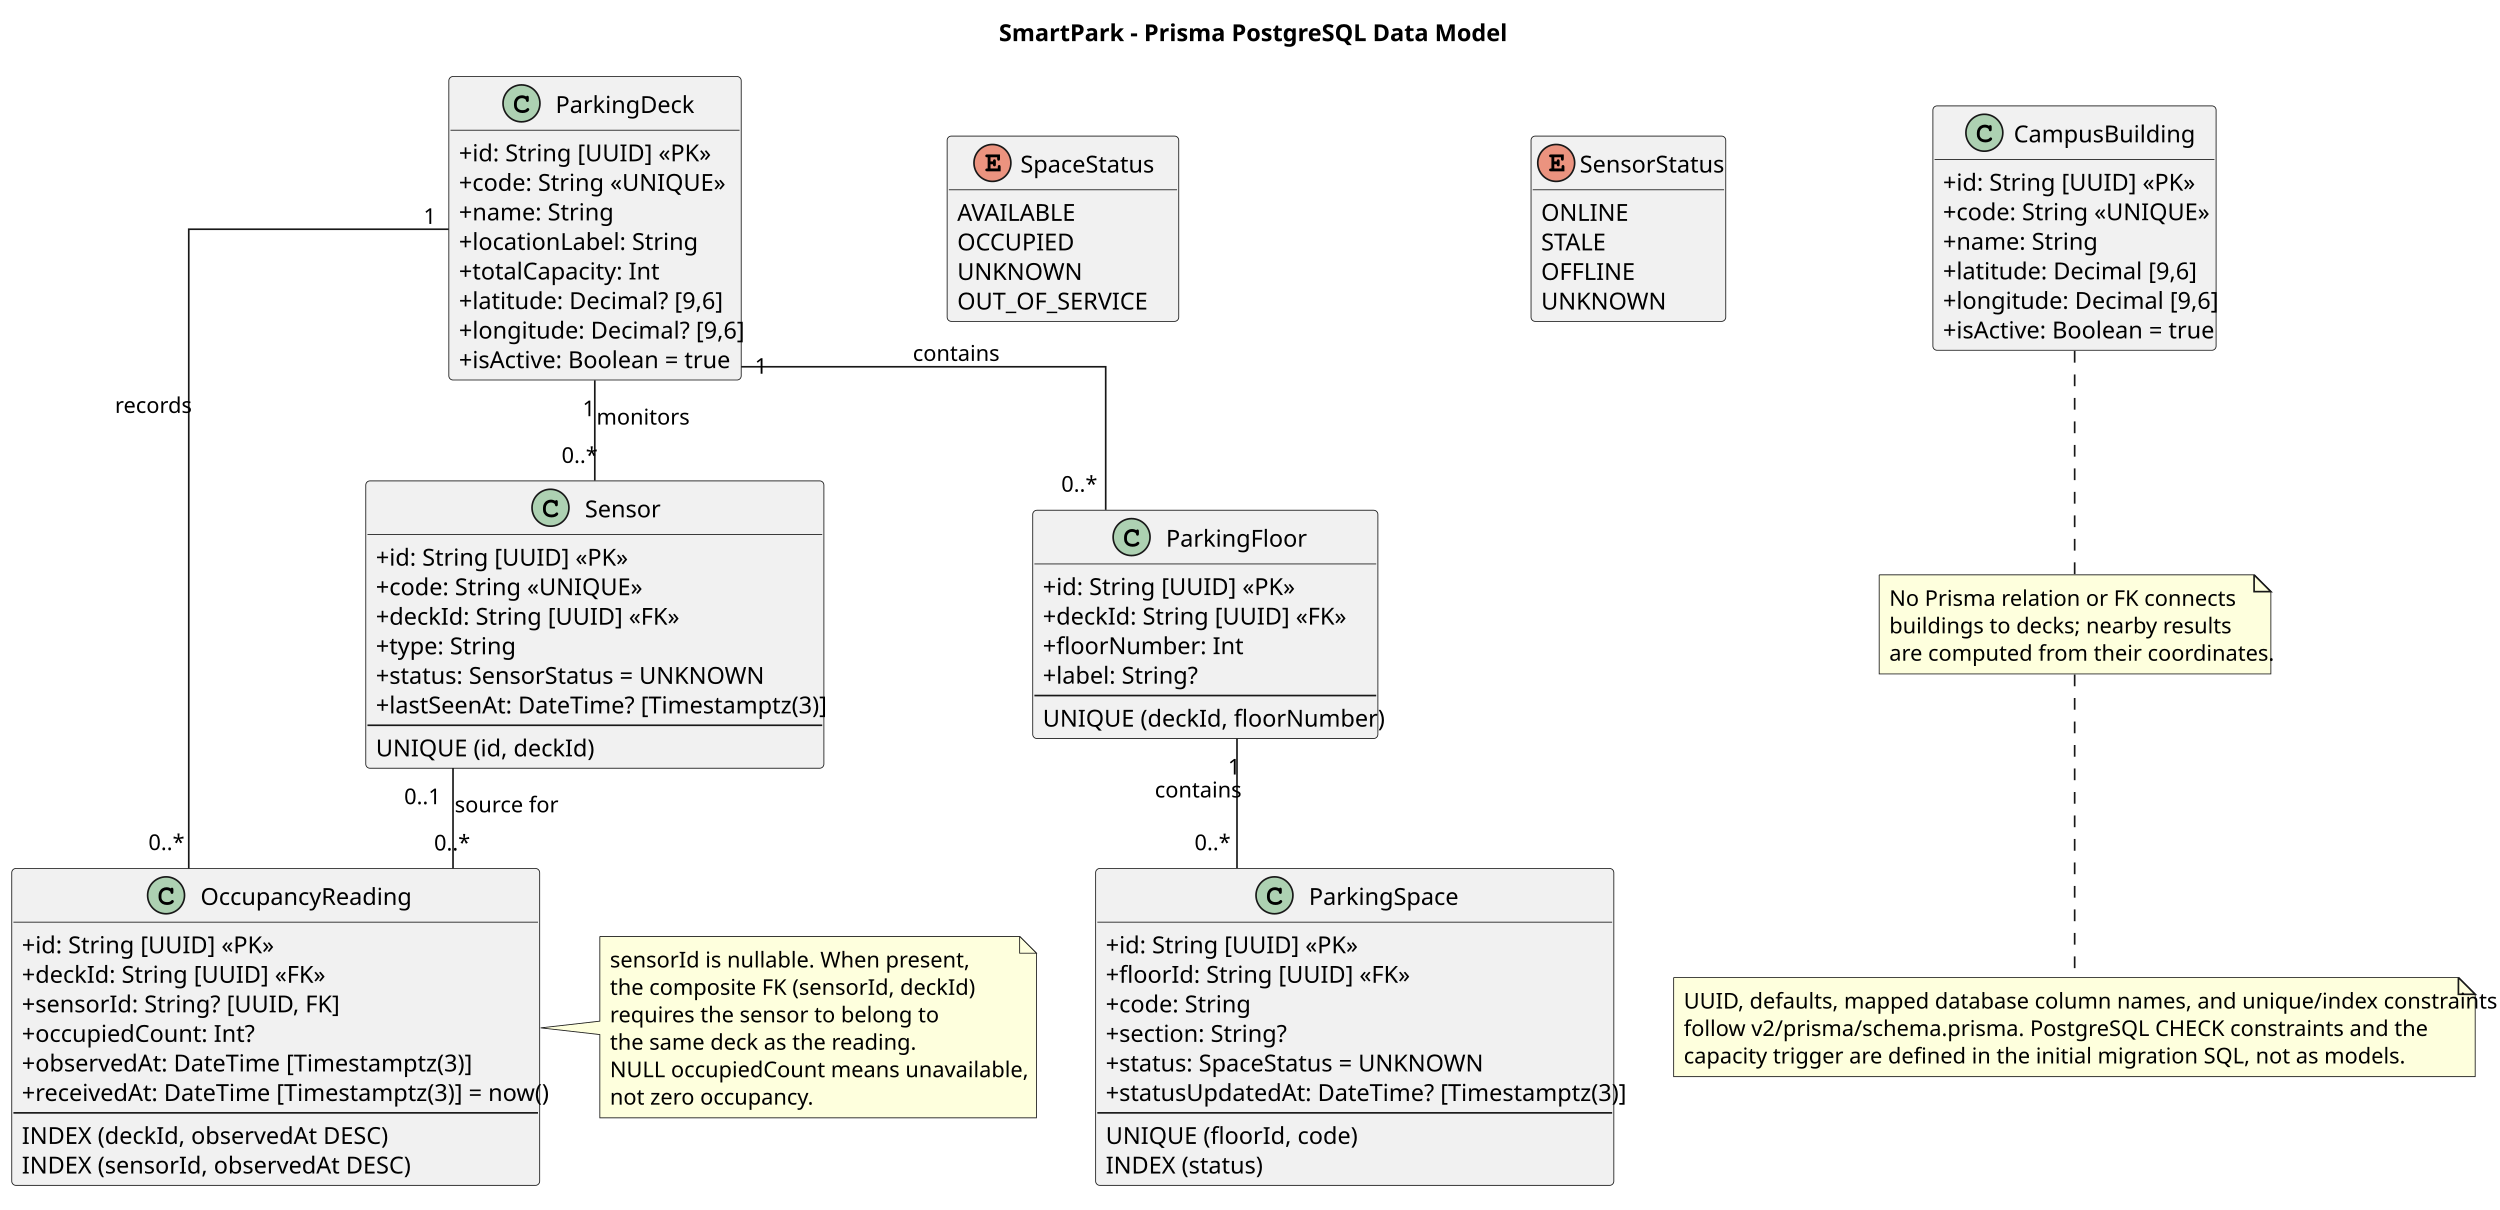
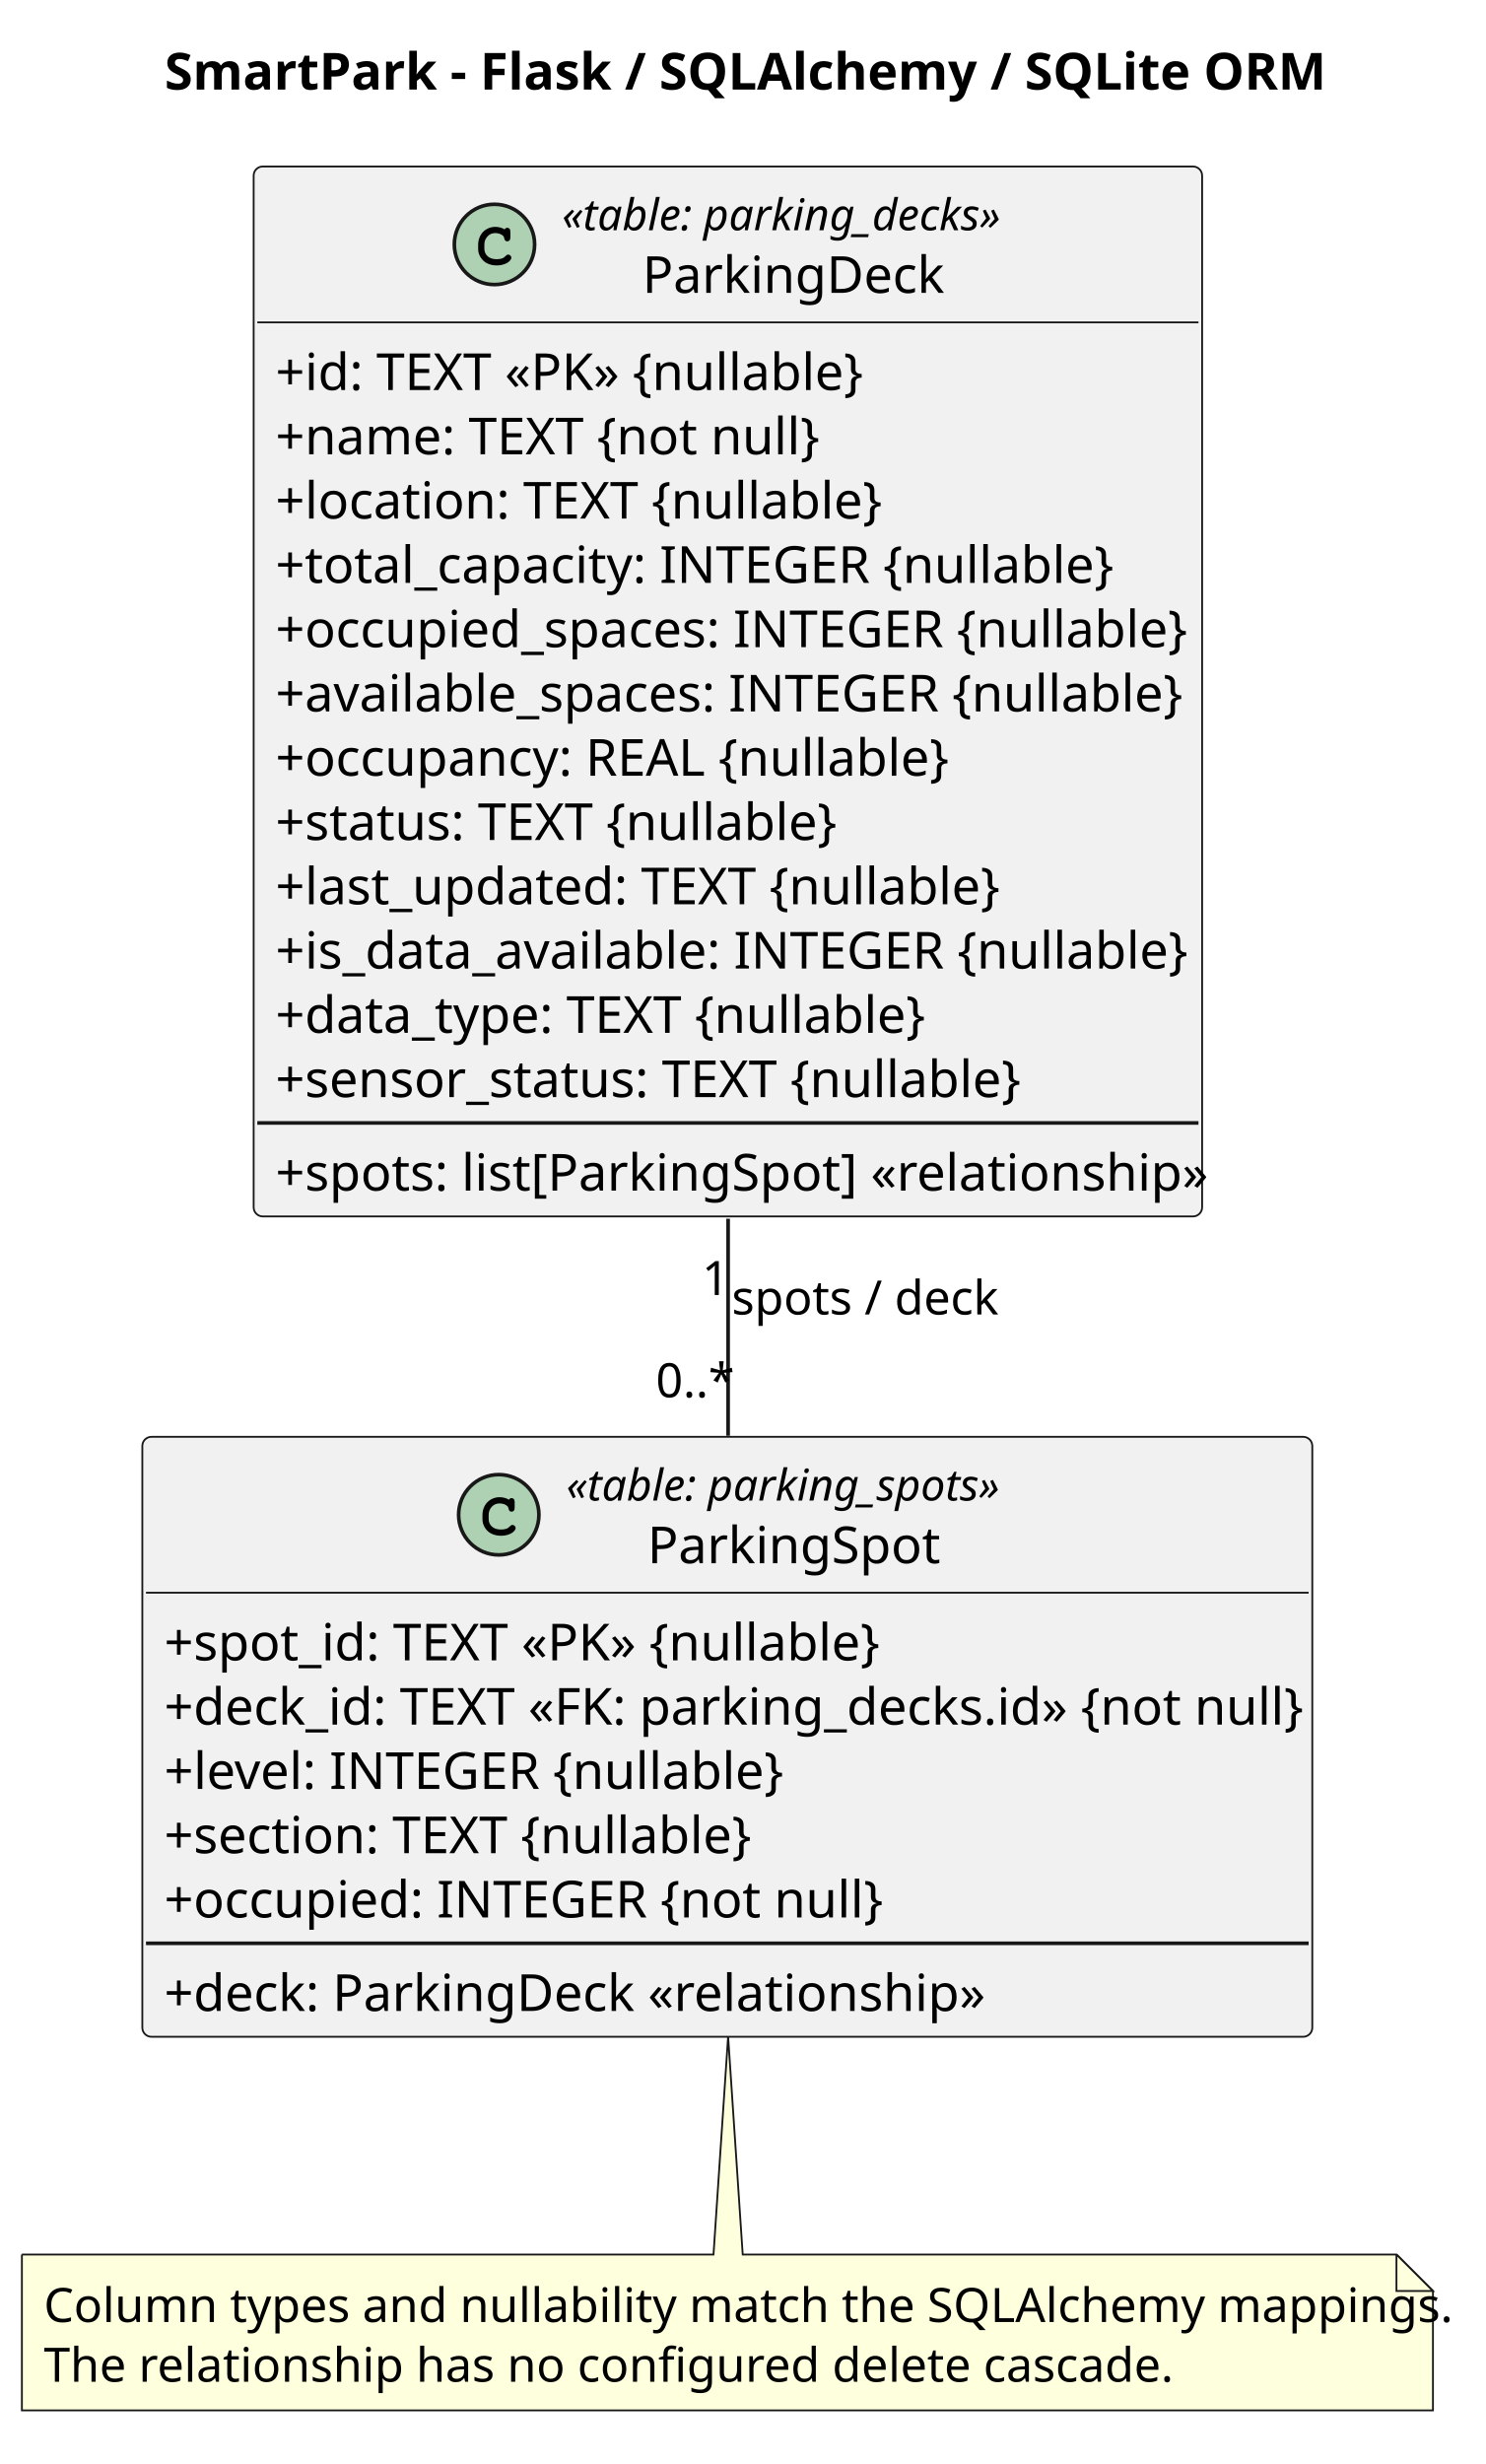
- <svg xmlns="http://www.w3.org/2000/svg" version="1.1" data-diagram-type="CLASS" style="width:1490px;height:721px;background:#FFFFFF;" width="1490px" height="721px" viewBox="0 0 1490 721" zoomAndPan="magnify" preserveAspectRatio="none" contentStyleType="text/css">
+ <svg xmlns="http://www.w3.org/2000/svg" version="1.1" data-diagram-type="CLASS" style="width:407px;height:675px;background:#FFFFFF;" width="407px" height="675px" viewBox="0 0 407 675" zoomAndPan="magnify" preserveAspectRatio="none" contentStyleType="text/css">
  <defs />
  <g font-family="sans-serif" lengthAdjust="spacing">
    <g class="title" data-source-line="1">
-       <text x="595.338" y="24.533" fill="#000" font-size="14" textLength="292.537" font-weight="700">SmartPark - Prisma PostgreSQL Data Model</text>
+       <text x="45.099" y="24.533" fill="#000" font-size="14" textLength="310.427" font-weight="700">SmartPark - Flask / SQLAlchemy / SQLite ORM</text>
    </g>
-     <g class="entity" data-qualified-name="SpaceStatus" id="ent0001" data-source-line="6">
-       <rect x="564.5" y="81.109" width="138.027" height="110.438" fill="#F1F1F1" style="stroke:#181818;stroke-width:0.5;" rx="2.5" ry="2.5" />
-       <ellipse cx="591.489" cy="97.109" rx="11" ry="11" fill="#EB937F" style="stroke:#181818;stroke-width:1;" />
-       <path d="M590.348,97.906 L590.348,100.406 L594.676,100.406 L594.676,99.484 Q594.676,98.875 594.911,98.609 Q595.161,98.344 595.536,98.344 Q595.911,98.344 596.145,98.609 Q596.379,98.875 596.379,99.484 L596.379,102.109 L588.379,102.109 Q587.754,102.109 587.489,101.875 Q587.239,101.641 587.239,101.25 Q587.239,100.875 587.504,100.641 Q587.77,100.406 588.379,100.406 L588.645,100.406 L588.645,93.75 L588.379,93.75 Q587.754,93.75 587.489,93.516 Q587.239,93.281 587.239,92.891 Q587.239,92.516 587.489,92.281 Q587.754,92.047 588.379,92.047 L596.004,92.047 L596.004,94.641 Q596.004,95.25 595.77,95.516 Q595.551,95.766 595.161,95.766 Q594.786,95.766 594.551,95.516 Q594.317,95.25 594.317,94.641 L594.317,93.75 L590.348,93.75 L590.348,96.203 L591.832,96.203 Q591.832,95.547 591.957,95.359 Q592.223,94.953 592.692,94.953 Q593.067,94.953 593.301,95.219 Q593.536,95.469 593.536,96.078 L593.536,98.047 Q593.536,98.594 593.411,98.781 Q593.145,99.172 592.692,99.172 Q592.223,99.172 591.957,98.766 Q591.832,98.578 591.832,97.906 L590.348,97.906 Z " fill="#000" />
-       <text x="608.153" y="102.838" fill="#000" font-size="14" textLength="79.386">SpaceStatus</text>
-       <line x1="565.5" y1="113.109" x2="701.527" y2="113.109" style="stroke:#181818;stroke-width:0.5;" />
-       <text x="570.5" y="131.643" fill="#000" font-size="14" textLength="75.489">AVAILABLE</text>
-       <text x="570.5" y="149.252" fill="#000" font-size="14" textLength="73.896">OCCUPIED</text>
-       <text x="570.5" y="166.861" fill="#000" font-size="14" textLength="73.883">UNKNOWN</text>
-       <text x="570.5" y="184.471" fill="#000" font-size="14" textLength="126.027">OUT_OF_SERVICE</text>
+     <g class="entity" data-qualified-name="ParkingDeck" id="ent0001" data-source-line="6">
+       <rect x="69.5" y="45.609" width="259.878" height="287.625" fill="#F1F1F1" style="stroke:#181818;stroke-width:0.5;" rx="2.5" ry="2.5" />
+       <ellipse cx="135.481" cy="66.961" rx="11" ry="11" fill="#ADD1B2" style="stroke:#181818;stroke-width:1;" />
+       <path d="M138.247,62.836 Q138.403,62.617 138.59,62.508 Q138.778,62.398 138.997,62.398 Q139.372,62.398 139.606,62.664 Q139.84,62.914 139.84,63.523 L139.84,64.977 Q139.84,65.586 139.606,65.852 Q139.372,66.117 138.997,66.117 Q138.653,66.117 138.45,65.914 Q138.247,65.727 138.137,65.211 Q138.09,64.852 137.903,64.664 Q137.575,64.289 136.965,64.07 Q136.356,63.852 135.731,63.852 Q134.965,63.852 134.325,64.18 Q133.7,64.508 133.2,65.258 Q132.715,66.008 132.715,67.039 L132.715,68.133 Q132.715,69.367 133.606,70.195 Q134.497,71.008 136.09,71.008 Q137.028,71.008 137.684,70.758 Q138.075,70.602 138.497,70.164 Q138.762,69.898 138.903,69.82 Q139.059,69.742 139.262,69.742 Q139.59,69.742 139.84,70.008 Q140.106,70.258 140.106,70.602 Q140.106,70.945 139.762,71.352 Q139.262,71.93 138.465,72.258 Q137.387,72.711 136.09,72.711 Q134.575,72.711 133.372,72.086 Q132.387,71.586 131.7,70.523 Q131.012,69.445 131.012,68.164 L131.012,67.008 Q131.012,65.68 131.622,64.539 Q132.247,63.383 133.34,62.773 Q134.434,62.148 135.668,62.148 Q136.403,62.148 137.043,62.32 Q137.7,62.477 138.247,62.836 Z " fill="#000" />
+       <text x="153.981" y="63.066" fill="#000" font-size="12" textLength="123.416" font-style="italic">«table: parking_decks»</text>
+       <text x="176.006" y="80.236" fill="#000" font-size="14" textLength="79.365">ParkingDeck</text>
+       <line x1="70.5" y1="88.313" x2="328.378" y2="88.313" style="stroke:#181818;stroke-width:0.5;" />
+       <text x="75.5" y="106.846" fill="#000" font-size="14" textLength="162.271">+id: TEXT «PK» {nullable}</text>
+       <text x="75.5" y="124.455" fill="#000" font-size="14" textLength="145.141">+name: TEXT {not null}</text>
+       <text x="75.5" y="142.064" fill="#000" font-size="14" textLength="161.492">+location: TEXT {nullable}</text>
+       <text x="75.5" y="159.674" fill="#000" font-size="14" textLength="225.292">+total_capacity: INTEGER {nullable}</text>
+       <text x="75.5" y="177.283" fill="#000" font-size="14" textLength="247.871">+occupied_spaces: INTEGER {nullable}</text>
+       <text x="75.5" y="194.893" fill="#000" font-size="14" textLength="247.092">+available_spaces: INTEGER {nullable}</text>
+       <text x="75.5" y="212.502" fill="#000" font-size="14" textLength="180.961">+occupancy: REAL {nullable}</text>
+       <text x="75.5" y="230.111" fill="#000" font-size="14" textLength="150.589">+status: TEXT {nullable}</text>
+       <text x="75.5" y="247.721" fill="#000" font-size="14" textLength="193.416">+last_updated: TEXT {nullable}</text>
+       <text x="75.5" y="265.33" fill="#000" font-size="14" textLength="247.878">+is_data_available: INTEGER {nullable}</text>
+       <text x="75.5" y="282.939" fill="#000" font-size="14" textLength="174.733">+data_type: TEXT {nullable}</text>
+       <text x="75.5" y="300.549" fill="#000" font-size="14" textLength="200.396">+sensor_status: TEXT {nullable}</text>
+       <line x1="70.5" y1="307.625" x2="328.378" y2="307.625" style="stroke:#181818;stroke-width:1;" />
+       <text x="75.5" y="326.158" fill="#000" font-size="14" textLength="241.637">+spots: list[ParkingSpot] «relationship»</text>
    </g>
-     <g class="entity" data-qualified-name="SensorStatus" id="ent0002" data-source-line="13">
-       <rect x="912.5" y="81.109" width="116.048" height="110.438" fill="#F1F1F1" style="stroke:#181818;stroke-width:0.5;" rx="2.5" ry="2.5" />
-       <ellipse cx="927.5" cy="97.109" rx="11" ry="11" fill="#EB937F" style="stroke:#181818;stroke-width:1;" />
-       <path d="M926.359,97.906 L926.359,100.406 L930.688,100.406 L930.688,99.484 Q930.688,98.875 930.922,98.609 Q931.172,98.344 931.547,98.344 Q931.922,98.344 932.156,98.609 Q932.391,98.875 932.391,99.484 L932.391,102.109 L924.391,102.109 Q923.766,102.109 923.5,101.875 Q923.25,101.641 923.25,101.25 Q923.25,100.875 923.516,100.641 Q923.781,100.406 924.391,100.406 L924.656,100.406 L924.656,93.75 L924.391,93.75 Q923.766,93.75 923.5,93.516 Q923.25,93.281 923.25,92.891 Q923.25,92.516 923.5,92.281 Q923.766,92.047 924.391,92.047 L932.016,92.047 L932.016,94.641 Q932.016,95.25 931.781,95.516 Q931.563,95.766 931.172,95.766 Q930.797,95.766 930.563,95.516 Q930.328,95.25 930.328,94.641 L930.328,93.75 L926.359,93.75 L926.359,96.203 L927.844,96.203 Q927.844,95.547 927.969,95.359 Q928.234,94.953 928.703,94.953 Q929.078,94.953 929.313,95.219 Q929.547,95.469 929.547,96.078 L929.547,98.047 Q929.547,98.594 929.422,98.781 Q929.156,99.172 928.703,99.172 Q928.234,99.172 927.969,98.766 Q927.844,98.578 927.844,97.906 L926.359,97.906 Z " fill="#000" />
-       <text x="941.5" y="102.838" fill="#000" font-size="14" textLength="84.048">SensorStatus</text>
-       <line x1="913.5" y1="113.109" x2="1027.548" y2="113.109" style="stroke:#181818;stroke-width:0.5;" />
-       <text x="918.5" y="131.643" fill="#000" font-size="14" textLength="52.124">ONLINE</text>
-       <text x="918.5" y="149.252" fill="#000" font-size="14" textLength="44.352">STALE</text>
-       <text x="918.5" y="166.861" fill="#000" font-size="14" textLength="59.117">OFFLINE</text>
-       <text x="918.5" y="184.471" fill="#000" font-size="14" textLength="73.883">UNKNOWN</text>
+     <g class="entity" data-qualified-name="ParkingSpot" id="ent0002" data-source-line="23">
+       <rect x="39" y="393.609" width="320.567" height="164.359" fill="#F1F1F1" style="stroke:#181818;stroke-width:0.5;" rx="2.5" ry="2.5" />
+       <ellipse cx="136.659" cy="414.961" rx="11" ry="11" fill="#ADD1B2" style="stroke:#181818;stroke-width:1;" />
+       <path d="M139.424,410.836 Q139.581,410.617 139.768,410.508 Q139.956,410.398 140.174,410.398 Q140.549,410.398 140.784,410.664 Q141.018,410.914 141.018,411.523 L141.018,412.977 Q141.018,413.586 140.784,413.852 Q140.549,414.117 140.174,414.117 Q139.831,414.117 139.627,413.914 Q139.424,413.727 139.315,413.211 Q139.268,412.852 139.081,412.664 Q138.752,412.289 138.143,412.07 Q137.534,411.852 136.909,411.852 Q136.143,411.852 135.502,412.18 Q134.877,412.508 134.377,413.258 Q133.893,414.008 133.893,415.039 L133.893,416.133 Q133.893,417.367 134.784,418.195 Q135.674,419.008 137.268,419.008 Q138.206,419.008 138.862,418.758 Q139.252,418.602 139.674,418.164 Q139.94,417.898 140.081,417.82 Q140.237,417.742 140.44,417.742 Q140.768,417.742 141.018,418.008 Q141.284,418.258 141.284,418.602 Q141.284,418.945 140.94,419.352 Q140.44,419.93 139.643,420.258 Q138.565,420.711 137.268,420.711 Q135.752,420.711 134.549,420.086 Q133.565,419.586 132.877,418.523 Q132.19,417.445 132.19,416.164 L132.19,415.008 Q132.19,413.68 132.799,412.539 Q133.424,411.383 134.518,410.773 Q135.612,410.148 136.846,410.148 Q137.581,410.148 138.221,410.32 Q138.877,410.477 139.424,410.836 Z " fill="#000" />
+       <text x="155.159" y="411.066" fill="#000" font-size="12" textLength="120.75" font-style="italic">«table: parking_spots»</text>
+       <text x="177.399" y="428.236" fill="#000" font-size="14" textLength="76.269">ParkingSpot</text>
+       <line x1="40" y1="436.313" x2="358.567" y2="436.313" style="stroke:#181818;stroke-width:0.5;" />
+       <text x="45" y="454.846" fill="#000" font-size="14" textLength="196.52">+spot_id: TEXT «PK» {nullable}</text>
+       <text x="45" y="472.455" fill="#000" font-size="14" textLength="308.567">+deck_id: TEXT «FK: parking_decks.id» {not null}</text>
+       <text x="45" y="490.064" fill="#000" font-size="14" textLength="168.479">+level: INTEGER {nullable}</text>
+       <text x="45" y="507.674" fill="#000" font-size="14" textLength="157.596">+section: TEXT {nullable}</text>
+       <text x="45" y="525.283" fill="#000" font-size="14" textLength="192.609">+occupied: INTEGER {not null}</text>
+       <line x1="40" y1="532.359" x2="358.567" y2="532.359" style="stroke:#181818;stroke-width:1;" />
+       <text x="45" y="550.893" fill="#000" font-size="14" textLength="215.954">+deck: ParkingDeck «relationship»</text>
    </g>
-     <g class="entity" data-qualified-name="ParkingDeck" id="ent0003" data-source-line="20">
-       <rect x="267.5" y="45.609" width="174.265" height="180.875" fill="#F1F1F1" style="stroke:#181818;stroke-width:0.5;" rx="2.5" ry="2.5" />
-       <ellipse cx="310.805" cy="61.609" rx="11" ry="11" fill="#ADD1B2" style="stroke:#181818;stroke-width:1;" />
-       <path d="M313.57,57.484 Q313.727,57.266 313.914,57.156 Q314.102,57.047 314.32,57.047 Q314.695,57.047 314.93,57.313 Q315.164,57.563 315.164,58.172 L315.164,59.625 Q315.164,60.234 314.93,60.5 Q314.695,60.766 314.32,60.766 Q313.977,60.766 313.773,60.563 Q313.57,60.375 313.461,59.859 Q313.414,59.5 313.227,59.313 Q312.898,58.938 312.289,58.719 Q311.68,58.5 311.055,58.5 Q310.289,58.5 309.648,58.828 Q309.023,59.156 308.523,59.906 Q308.039,60.656 308.039,61.688 L308.039,62.781 Q308.039,64.016 308.93,64.844 Q309.82,65.656 311.414,65.656 Q312.352,65.656 313.008,65.406 Q313.398,65.25 313.82,64.813 Q314.086,64.547 314.227,64.469 Q314.383,64.391 314.586,64.391 Q314.914,64.391 315.164,64.656 Q315.43,64.906 315.43,65.25 Q315.43,65.594 315.086,66 Q314.586,66.578 313.789,66.906 Q312.711,67.359 311.414,67.359 Q309.898,67.359 308.695,66.734 Q307.711,66.234 307.023,65.172 Q306.336,64.094 306.336,62.813 L306.336,61.656 Q306.336,60.328 306.945,59.188 Q307.57,58.031 308.664,57.422 Q309.758,56.797 310.992,56.797 Q311.727,56.797 312.367,56.969 Q313.023,57.125 313.57,57.484 Z " fill="#000" />
-       <text x="331.095" y="67.338" fill="#000" font-size="14" textLength="79.365">ParkingDeck</text>
-       <line x1="268.5" y1="77.609" x2="440.765" y2="77.609" style="stroke:#181818;stroke-width:0.5;" />
-       <text x="273.5" y="96.143" fill="#000" font-size="14" textLength="147.451">+id: String [UUID] «PK»</text>
-       <text x="273.5" y="113.752" fill="#000" font-size="14" textLength="156.796">+code: String «UNIQUE»</text>
-       <text x="273.5" y="131.361" fill="#000" font-size="14" textLength="87.548">+name: String</text>
-       <text x="273.5" y="148.971" fill="#000" font-size="14" textLength="135.037">+locationLabel: String</text>
-       <text x="273.5" y="166.58" fill="#000" font-size="14" textLength="112.451">+totalCapacity: Int</text>
-       <text x="273.5" y="184.189" fill="#000" font-size="14" textLength="150.582">+latitude: Decimal? [9,6]</text>
-       <text x="273.5" y="201.799" fill="#000" font-size="14" textLength="162.265">+longitude: Decimal? [9,6]</text>
-       <text x="273.5" y="219.408" fill="#000" font-size="14" textLength="155.647">+isActive: Boolean = true</text>
+     <g class="entity" data-qualified-name="GMN4" id="ent0005" data-source-line="36">
+       <path d="M6,617.609 L6,660.313 A0,0 0 0 0 6,660.313 L392.625,660.313 A0,0 0 0 0 392.625,660.313 L392.625,627.609 L382.625,617.609 L203.5,617.609 L199.5,557.839 L195.5,617.609 L6,617.609 A0,0 0 0 0 6,617.609" style="stroke:#181818;stroke-width:0.5;" fill="#FEFFDD" />
+       <path d="M382.625,617.609 L382.625,627.609 L392.625,627.609 L382.625,617.609" style="stroke:#181818;stroke-width:0.5;" fill="#FEFFDD" />
+       <text x="12" y="636.104" fill="#000" font-size="13" textLength="365.625">Column types and nullability match the SQLAlchemy mappings.</text>
+       <text x="12" y="652.456" fill="#000" font-size="13" textLength="294.138">The relationship has no configured delete cascade.</text>
    </g>
-     <g class="entity" data-qualified-name="ParkingFloor" id="ent0004" data-source-line="31">
-       <rect x="615.5" y="304.109" width="205.717" height="136.047" fill="#F1F1F1" style="stroke:#181818;stroke-width:0.5;" rx="2.5" ry="2.5" />
-       <ellipse cx="674.426" cy="320.109" rx="11" ry="11" fill="#ADD1B2" style="stroke:#181818;stroke-width:1;" />
-       <path d="M677.191,315.984 Q677.348,315.766 677.535,315.656 Q677.723,315.547 677.941,315.547 Q678.316,315.547 678.551,315.813 Q678.785,316.063 678.785,316.672 L678.785,318.125 Q678.785,318.734 678.551,319 Q678.316,319.266 677.941,319.266 Q677.598,319.266 677.395,319.063 Q677.191,318.875 677.082,318.359 Q677.035,318 676.848,317.813 Q676.52,317.438 675.91,317.219 Q675.301,317 674.676,317 Q673.91,317 673.27,317.328 Q672.645,317.656 672.145,318.406 Q671.66,319.156 671.66,320.188 L671.66,321.281 Q671.66,322.516 672.551,323.344 Q673.441,324.156 675.035,324.156 Q675.973,324.156 676.629,323.906 Q677.02,323.75 677.441,323.313 Q677.707,323.047 677.848,322.969 Q678.004,322.891 678.207,322.891 Q678.535,322.891 678.785,323.156 Q679.051,323.406 679.051,323.75 Q679.051,324.094 678.707,324.5 Q678.207,325.078 677.41,325.406 Q676.332,325.859 675.035,325.859 Q673.52,325.859 672.316,325.234 Q671.332,324.734 670.645,323.672 Q669.957,322.594 669.957,321.313 L669.957,320.156 Q669.957,318.828 670.566,317.688 Q671.191,316.531 672.285,315.922 Q673.379,315.297 674.613,315.297 Q675.348,315.297 675.988,315.469 Q676.645,315.625 677.191,315.984 Z " fill="#000" />
-       <text x="694.926" y="325.838" fill="#000" font-size="14" textLength="79.365">ParkingFloor</text>
-       <line x1="616.5" y1="336.109" x2="820.217" y2="336.109" style="stroke:#181818;stroke-width:0.5;" />
-       <text x="621.5" y="354.643" fill="#000" font-size="14" textLength="147.451">+id: String [UUID] «PK»</text>
-       <text x="621.5" y="372.252" fill="#000" font-size="14" textLength="177.017">+deckId: String [UUID] «FK»</text>
-       <text x="621.5" y="389.861" fill="#000" font-size="14" textLength="108.548">+floorNumber: Int</text>
-       <text x="621.5" y="407.471" fill="#000" font-size="14" textLength="89.893">+label: String?</text>
-       <line x1="616.5" y1="414.547" x2="820.217" y2="414.547" style="stroke:#181818;stroke-width:1;" />
-       <text x="621.5" y="433.08" fill="#000" font-size="14" textLength="193.717">UNIQUE (deckId, floorNumber)</text>
-     </g>
-     <g class="entity" data-qualified-name="ParkingSpace" id="ent0005" data-source-line="40">
-       <rect x="653" y="517.609" width="308.837" height="188.875" fill="#F1F1F1" style="stroke:#181818;stroke-width:0.5;" rx="2.5" ry="2.5" />
-       <ellipse cx="759.586" cy="533.609" rx="11" ry="11" fill="#ADD1B2" style="stroke:#181818;stroke-width:1;" />
-       <path d="M762.352,529.484 Q762.508,529.266 762.695,529.156 Q762.883,529.047 763.102,529.047 Q763.477,529.047 763.711,529.313 Q763.945,529.563 763.945,530.172 L763.945,531.625 Q763.945,532.234 763.711,532.5 Q763.477,532.766 763.102,532.766 Q762.758,532.766 762.555,532.563 Q762.352,532.375 762.242,531.859 Q762.195,531.5 762.008,531.313 Q761.68,530.938 761.07,530.719 Q760.461,530.5 759.836,530.5 Q759.07,530.5 758.43,530.828 Q757.805,531.156 757.305,531.906 Q756.82,532.656 756.82,533.688 L756.82,534.781 Q756.82,536.016 757.711,536.844 Q758.602,537.656 760.195,537.656 Q761.133,537.656 761.789,537.406 Q762.18,537.25 762.602,536.813 Q762.867,536.547 763.008,536.469 Q763.164,536.391 763.367,536.391 Q763.695,536.391 763.945,536.656 Q764.211,536.906 764.211,537.25 Q764.211,537.594 763.867,538 Q763.367,538.578 762.57,538.906 Q761.492,539.359 760.195,539.359 Q758.68,539.359 757.477,538.734 Q756.492,538.234 755.805,537.172 Q755.117,536.094 755.117,534.813 L755.117,533.656 Q755.117,532.328 755.727,531.188 Q756.352,530.031 757.445,529.422 Q758.539,528.797 759.773,528.797 Q760.508,528.797 761.148,528.969 Q761.805,529.125 762.352,529.484 Z " fill="#000" />
-       <text x="780.086" y="539.338" fill="#000" font-size="14" textLength="87.165">ParkingSpace</text>
-       <line x1="654" y1="549.609" x2="960.837" y2="549.609" style="stroke:#181818;stroke-width:0.5;" />
-       <text x="659" y="568.143" fill="#000" font-size="14" textLength="147.451">+id: String [UUID] «PK»</text>
-       <text x="659" y="585.752" fill="#000" font-size="14" textLength="174.679">+floorId: String [UUID] «FK»</text>
-       <text x="659" y="603.361" fill="#000" font-size="14" textLength="82.886">+code: String</text>
-       <text x="659" y="620.971" fill="#000" font-size="14" textLength="104.672">+section: String?</text>
-       <text x="659" y="638.58" fill="#000" font-size="14" textLength="222.53">+status: SpaceStatus = UNKNOWN</text>
-       <text x="659" y="656.189" fill="#000" font-size="14" textLength="296.837">+statusUpdatedAt: DateTime? [Timestamptz(3)]</text>
-       <line x1="654" y1="663.266" x2="960.837" y2="663.266" style="stroke:#181818;stroke-width:1;" />
-       <text x="659" y="681.799" fill="#000" font-size="14" textLength="144.71">UNIQUE (floorId, code)</text>
-       <text x="659" y="699.408" fill="#000" font-size="14" textLength="93.352">INDEX (status)</text>
-     </g>
-     <g class="entity" data-qualified-name="Sensor" id="ent0006" data-source-line="52">
-       <rect x="218" y="286.609" width="273.037" height="171.266" fill="#F1F1F1" style="stroke:#181818;stroke-width:0.5;" rx="2.5" ry="2.5" />
-       <ellipse cx="328.089" cy="302.609" rx="11" ry="11" fill="#ADD1B2" style="stroke:#181818;stroke-width:1;" />
-       <path d="M330.855,298.484 Q331.011,298.266 331.199,298.156 Q331.386,298.047 331.605,298.047 Q331.98,298.047 332.214,298.313 Q332.449,298.563 332.449,299.172 L332.449,300.625 Q332.449,301.234 332.214,301.5 Q331.98,301.766 331.605,301.766 Q331.261,301.766 331.058,301.563 Q330.855,301.375 330.746,300.859 Q330.699,300.5 330.511,300.313 Q330.183,299.938 329.574,299.719 Q328.964,299.5 328.339,299.5 Q327.574,299.5 326.933,299.828 Q326.308,300.156 325.808,300.906 Q325.324,301.656 325.324,302.688 L325.324,303.781 Q325.324,305.016 326.214,305.844 Q327.105,306.656 328.699,306.656 Q329.636,306.656 330.292,306.406 Q330.683,306.25 331.105,305.813 Q331.371,305.547 331.511,305.469 Q331.667,305.391 331.871,305.391 Q332.199,305.391 332.449,305.656 Q332.714,305.906 332.714,306.25 Q332.714,306.594 332.371,307 Q331.871,307.578 331.074,307.906 Q329.996,308.359 328.699,308.359 Q327.183,308.359 325.98,307.734 Q324.996,307.234 324.308,306.172 Q323.621,305.094 323.621,303.813 L323.621,302.656 Q323.621,301.328 324.23,300.188 Q324.855,299.031 325.949,298.422 Q327.042,297.797 328.277,297.797 Q329.011,297.797 329.652,297.969 Q330.308,298.125 330.855,298.484 Z " fill="#000" />
-       <text x="348.589" y="308.338" fill="#000" font-size="14" textLength="44.358">Sensor</text>
-       <line x1="219" y1="318.609" x2="490.037" y2="318.609" style="stroke:#181818;stroke-width:0.5;" />
-       <text x="224" y="337.143" fill="#000" font-size="14" textLength="147.451">+id: String [UUID] «PK»</text>
-       <text x="224" y="354.752" fill="#000" font-size="14" textLength="156.796">+code: String «UNIQUE»</text>
-       <text x="224" y="372.361" fill="#000" font-size="14" textLength="177.017">+deckId: String [UUID] «FK»</text>
-       <text x="224" y="389.971" fill="#000" font-size="14" textLength="78.989">+type: String</text>
-       <text x="224" y="407.58" fill="#000" font-size="14" textLength="227.192">+status: SensorStatus = UNKNOWN</text>
-       <text x="224" y="425.189" fill="#000" font-size="14" textLength="261.037">+lastSeenAt: DateTime? [Timestamptz(3)]</text>
-       <line x1="219" y1="432.266" x2="490.037" y2="432.266" style="stroke:#181818;stroke-width:1;" />
-       <text x="224" y="450.799" fill="#000" font-size="14" textLength="127.586">UNIQUE (id, deckId)</text>
-     </g>
-     <g class="entity" data-qualified-name="OccupancyReading" id="ent0007" data-source-line="63">
-       <rect x="7" y="517.609" width="314.647" height="188.875" fill="#F1F1F1" style="stroke:#181818;stroke-width:0.5;" rx="2.5" ry="2.5" />
-       <ellipse cx="98.981" cy="533.609" rx="11" ry="11" fill="#ADD1B2" style="stroke:#181818;stroke-width:1;" />
-       <path d="M101.747,529.484 Q101.903,529.266 102.09,529.156 Q102.278,529.047 102.497,529.047 Q102.872,529.047 103.106,529.313 Q103.34,529.563 103.34,530.172 L103.34,531.625 Q103.34,532.234 103.106,532.5 Q102.872,532.766 102.497,532.766 Q102.153,532.766 101.95,532.563 Q101.747,532.375 101.637,531.859 Q101.59,531.5 101.403,531.313 Q101.075,530.938 100.465,530.719 Q99.856,530.5 99.231,530.5 Q98.465,530.5 97.825,530.828 Q97.2,531.156 96.7,531.906 Q96.215,532.656 96.215,533.688 L96.215,534.781 Q96.215,536.016 97.106,536.844 Q97.997,537.656 99.59,537.656 Q100.528,537.656 101.184,537.406 Q101.575,537.25 101.997,536.813 Q102.262,536.547 102.403,536.469 Q102.559,536.391 102.762,536.391 Q103.09,536.391 103.34,536.656 Q103.606,536.906 103.606,537.25 Q103.606,537.594 103.262,538 Q102.762,538.578 101.965,538.906 Q100.887,539.359 99.59,539.359 Q98.075,539.359 96.872,538.734 Q95.887,538.234 95.2,537.172 Q94.512,536.094 94.512,534.813 L94.512,533.656 Q94.512,532.328 95.122,531.188 Q95.747,530.031 96.84,529.422 Q97.934,528.797 99.168,528.797 Q99.903,528.797 100.543,528.969 Q101.2,529.125 101.747,529.484 Z " fill="#000" />
-       <text x="119.481" y="539.338" fill="#000" font-size="14" textLength="122.186">OccupancyReading</text>
-       <line x1="8" y1="549.609" x2="320.647" y2="549.609" style="stroke:#181818;stroke-width:0.5;" />
-       <text x="13" y="568.143" fill="#000" font-size="14" textLength="147.451">+id: String [UUID] «PK»</text>
-       <text x="13" y="585.752" fill="#000" font-size="14" textLength="177.017">+deckId: String [UUID] «FK»</text>
-       <text x="13" y="603.361" fill="#000" font-size="14" textLength="185.568">+sensorId: String? [UUID, FK]</text>
-       <text x="13" y="620.971" fill="#000" font-size="14" textLength="132.706">+occupiedCount: Int?</text>
-       <text x="13" y="638.58" fill="#000" font-size="14" textLength="256.361">+observedAt: DateTime [Timestamptz(3)]</text>
-       <text x="13" y="656.189" fill="#000" font-size="14" textLength="302.647">+receivedAt: DateTime [Timestamptz(3)] = now()</text>
-       <line x1="8" y1="663.266" x2="320.647" y2="663.266" style="stroke:#181818;stroke-width:1;" />
-       <text x="13" y="681.799" fill="#000" font-size="14" textLength="218.634">INDEX (deckId, observedAt DESC)</text>
-       <text x="13" y="699.408" fill="#000" font-size="14" textLength="231.082">INDEX (sensorId, observedAt DESC)</text>
-     </g>
-     <g class="entity" data-qualified-name="CampusBuilding" id="ent0008" data-source-line="75">
-       <rect x="1152" y="63.109" width="168.796" height="145.656" fill="#F1F1F1" style="stroke:#181818;stroke-width:0.5;" rx="2.5" ry="2.5" />
-       <ellipse cx="1182.683" cy="79.109" rx="11" ry="11" fill="#ADD1B2" style="stroke:#181818;stroke-width:1;" />
-       <path d="M1185.449,74.984 Q1185.605,74.766 1185.793,74.656 Q1185.98,74.547 1186.199,74.547 Q1186.574,74.547 1186.808,74.813 Q1187.043,75.063 1187.043,75.672 L1187.043,77.125 Q1187.043,77.734 1186.808,78 Q1186.574,78.266 1186.199,78.266 Q1185.855,78.266 1185.652,78.063 Q1185.449,77.875 1185.339,77.359 Q1185.293,77 1185.105,76.813 Q1184.777,76.438 1184.168,76.219 Q1183.558,76 1182.933,76 Q1182.168,76 1181.527,76.328 Q1180.902,76.656 1180.402,77.406 Q1179.918,78.156 1179.918,79.188 L1179.918,80.281 Q1179.918,81.516 1180.808,82.344 Q1181.699,83.156 1183.293,83.156 Q1184.23,83.156 1184.886,82.906 Q1185.277,82.75 1185.699,82.313 Q1185.964,82.047 1186.105,81.969 Q1186.261,81.891 1186.464,81.891 Q1186.793,81.891 1187.043,82.156 Q1187.308,82.406 1187.308,82.75 Q1187.308,83.094 1186.964,83.5 Q1186.464,84.078 1185.668,84.406 Q1184.589,84.859 1183.293,84.859 Q1181.777,84.859 1180.574,84.234 Q1179.589,83.734 1178.902,82.672 Q1178.214,81.594 1178.214,80.313 L1178.214,79.156 Q1178.214,77.828 1178.824,76.688 Q1179.449,75.531 1180.543,74.922 Q1181.636,74.297 1182.871,74.297 Q1183.605,74.297 1184.246,74.469 Q1184.902,74.625 1185.449,74.984 Z " fill="#000" />
-       <text x="1200.168" y="84.838" fill="#000" font-size="14" textLength="101.944">CampusBuilding</text>
-       <line x1="1153" y1="95.109" x2="1319.796" y2="95.109" style="stroke:#181818;stroke-width:0.5;" />
-       <text x="1158" y="113.643" fill="#000" font-size="14" textLength="147.451">+id: String [UUID] «PK»</text>
-       <text x="1158" y="131.252" fill="#000" font-size="14" textLength="156.796">+code: String «UNIQUE»</text>
-       <text x="1158" y="148.861" fill="#000" font-size="14" textLength="87.548">+name: String</text>
-       <text x="1158" y="166.471" fill="#000" font-size="14" textLength="142.796">+latitude: Decimal [9,6]</text>
-       <text x="1158" y="184.08" fill="#000" font-size="14" textLength="154.479">+longitude: Decimal [9,6]</text>
-       <text x="1158" y="201.689" fill="#000" font-size="14" textLength="155.647">+isActive: Boolean = true</text>
-     </g>
-     <g class="entity" data-qualified-name="GMN14" id="ent0015" data-source-line="91">
-       <path d="M357.5,558.109 L357.5,608.609 L322.22,612.609 L357.5,616.609 L357.5,666.219 A0,0 0 0 0 357.5,666.219 L617.705,666.219 A0,0 0 0 0 617.705,666.219 L617.705,568.109 L607.705,558.109 L357.5,558.109 A0,0 0 0 0 357.5,558.109" style="stroke:#181818;stroke-width:0.5;" fill="#FEFFDD" />
-       <path d="M607.705,558.109 L607.705,568.109 L617.705,568.109 L607.705,558.109" style="stroke:#181818;stroke-width:0.5;" fill="#FEFFDD" />
-       <text x="363.5" y="576.604" fill="#000" font-size="13" textLength="203.055">sensorId is nullable. When present,</text>
-       <text x="363.5" y="592.956" fill="#000" font-size="13" textLength="208.813">the composite FK (sensorId, deckId)</text>
-       <text x="363.5" y="609.308" fill="#000" font-size="13" textLength="182.838">requires the sensor to belong to</text>
-       <text x="363.5" y="625.659" fill="#000" font-size="13" textLength="174.161">the same deck as the reading.</text>
-       <text x="363.5" y="642.011" fill="#000" font-size="13" textLength="239.205">NULL occupiedCount means unavailable,</text>
-       <text x="363.5" y="658.362" fill="#000" font-size="13" textLength="116.346">not zero occupancy.</text>
-     </g>
-     <g class="entity" data-qualified-name="GMN17" id="ent0018" data-source-line="100">
-       <path d="M1120,342.609 L1120,401.664 L1353.437,401.664 L1353.437,352.609 L1343.437,342.609 L1120,342.609" style="stroke:#181818;stroke-width:0.5;" fill="#FEFFDD" />
-       <path d="M1343.437,342.609 L1343.437,352.609 L1353.437,352.609 L1343.437,342.609" style="stroke:#181818;stroke-width:1;" fill="#FEFFDD" />
-       <text x="1126" y="361.104" fill="#000" font-size="13" textLength="197.964">No Prisma relation or FK connects</text>
-       <text x="1126" y="377.456" fill="#000" font-size="13" textLength="192.213">buildings to decks; nearby results</text>
-       <text x="1126" y="393.808" fill="#000" font-size="13" textLength="212.437">are computed from their coordinates.</text>
-     </g>
-     <g class="entity" data-qualified-name="GMN20" id="ent0021" data-source-line="106">
-       <path d="M997.5,582.609 L997.5,641.664 L1475.214,641.664 L1475.214,592.609 L1465.214,582.609 L997.5,582.609" style="stroke:#181818;stroke-width:0.5;" fill="#FEFFDD" />
-       <path d="M1465.214,582.609 L1465.214,592.609 L1475.214,592.609 L1465.214,582.609" style="stroke:#181818;stroke-width:1;" fill="#FEFFDD" />
-       <text x="1003.5" y="601.104" fill="#000" font-size="13" textLength="456.714">UUID, defaults, mapped database column names, and unique/index constraints</text>
-       <text x="1003.5" y="617.456" fill="#000" font-size="13" textLength="425.56">follow v2/prisma/schema.prisma. PostgreSQL CHECK constraints and the</text>
-       <text x="1003.5" y="633.808" fill="#000" font-size="13" textLength="403.933">capacity trigger are defined in the initial migration SQL, not as models.</text>
-     </g>
-     <g class="link" data-entity-1="ent0003" data-entity-2="ent0004" id="lnk9" data-source-line="84" data-link-type="association">
-       <path d="M441.76,218.609 C531.74,218.609 659,218.609 659,218.609 C659,218.609 659,262.889 659,303.889" style="stroke:#181818;stroke-width:1;" fill="none" id="ParkingDeck-ParkingFloor" codeLine="84" />
-       <text x="544.02" y="215.104" fill="#000" font-size="13" textLength="48.42">contains</text>
-       <text x="449.842" y="222.761" fill="#000" font-size="13">1</text>
-       <text x="632.497" y="293.065" fill="#000" font-size="13" textLength="19.513">0..*</text>
-     </g>
-     <g class="link" data-entity-1="ent0004" data-entity-2="ent0005" id="lnk10" data-source-line="85" data-link-type="association">
-       <path d="M737.25,440.239 C737.25,464.219 737.25,491.609 737.25,517.379" style="stroke:#181818;stroke-width:1;" fill="none" id="ParkingFloor-ParkingSpace" codeLine="85" />
-       <text x="688.25" y="475.304" fill="#000" font-size="13" textLength="48.42">contains</text>
-       <text x="731.849" y="461.601" fill="#000" font-size="13">1</text>
-       <text x="711.922" y="506.707" fill="#000" font-size="13" textLength="19.513">0..*</text>
-     </g>
-     <g class="link" data-entity-1="ent0003" data-entity-2="ent0006" id="lnk11" data-source-line="86" data-link-type="association">
-       <path d="M354.5,226.679 C354.5,246.309 354.5,267.009 354.5,286.439" style="stroke:#181818;stroke-width:1;" fill="none" id="ParkingDeck-Sensor" codeLine="86" />
-       <text x="355.5" y="253.054" fill="#000" font-size="13" textLength="49.848">monitors</text>
-       <text x="347.22" y="248.048" fill="#000" font-size="13">1</text>
-       <text x="334.704" y="275.888" fill="#000" font-size="13" textLength="19.513">0..*</text>
-     </g>
-     <g class="link" data-entity-1="ent0003" data-entity-2="ent0007" id="lnk12" data-source-line="87" data-link-type="association">
-       <path d="M267.47,136.609 C198.1,136.609 112.5,136.609 112.5,136.609 C112.5,136.609 112.5,378.929 112.5,517.599" style="stroke:#181818;stroke-width:1;" fill="none" id="ParkingDeck-OccupancyReading" codeLine="87" />
-       <text x="68.5" y="246.114" fill="#000" font-size="13" textLength="43.348">records</text>
-       <text x="252.406" y="133.458" fill="#000" font-size="13">1</text>
-       <text x="88.443" y="506.625" fill="#000" font-size="13" textLength="19.513">0..*</text>
-     </g>
-     <g class="link" data-entity-1="ent0006" data-entity-2="ent0007" id="lnk13" data-source-line="88" data-link-type="association">
-       <path d="M270,457.739 C270,477.119 270,497.819 270,517.549" style="stroke:#181818;stroke-width:1;" fill="none" id="Sensor-OccupancyReading" codeLine="88" />
-       <text x="271" y="484.134" fill="#000" font-size="13" textLength="57.802">source for</text>
-       <text x="240.864" y="479.285" fill="#000" font-size="13" textLength="21.684">0..1</text>
-       <text x="258.684" y="506.891" fill="#000" font-size="13" textLength="19.513">0..*</text>
-     </g>
-     <g class="link" data-entity-1="ent0008" data-entity-2="ent0018" id="lnk19" data-source-line="100" data-link-type="association">
-       <path d="M1236.5,209.169 C1236.5,254.109 1236.5,309.279 1236.5,342.519" style="stroke:#181818;stroke-width:1;stroke-dasharray:7,7;" fill="none" id="CampusBuilding-GMN17" />
-     </g>
-     <g class="link" data-entity-1="ent0018" data-entity-2="ent0021" id="lnk22" data-source-line="106" data-link-type="association">
-       <path d="M1236.5,402.019 C1236.5,448.259 1236.5,536.559 1236.5,582.579" style="stroke:#181818;stroke-width:1;stroke-dasharray:7,7;" fill="none" id="GMN17-GMN20" />
+     <g class="link" data-entity-1="ent0001" data-entity-2="ent0002" id="lnk3" data-source-line="33" data-link-type="association">
+       <path d="M199.5,333.869 C199.5,354.269 199.5,374.649 199.5,393.319" style="stroke:#181818;stroke-width:1;" fill="none" id="ParkingDeck-ParkingSpot" codeLine="33" />
+       <text x="200.5" y="360.094" fill="#000" font-size="13" textLength="69.367">spots / deck</text>
+       <text x="192.339" y="354.757" fill="#000" font-size="13">1</text>
+       <text x="179.696" y="382.773" fill="#000" font-size="13" textLength="19.513">0..*</text>
    </g>
  </g>
</svg>
